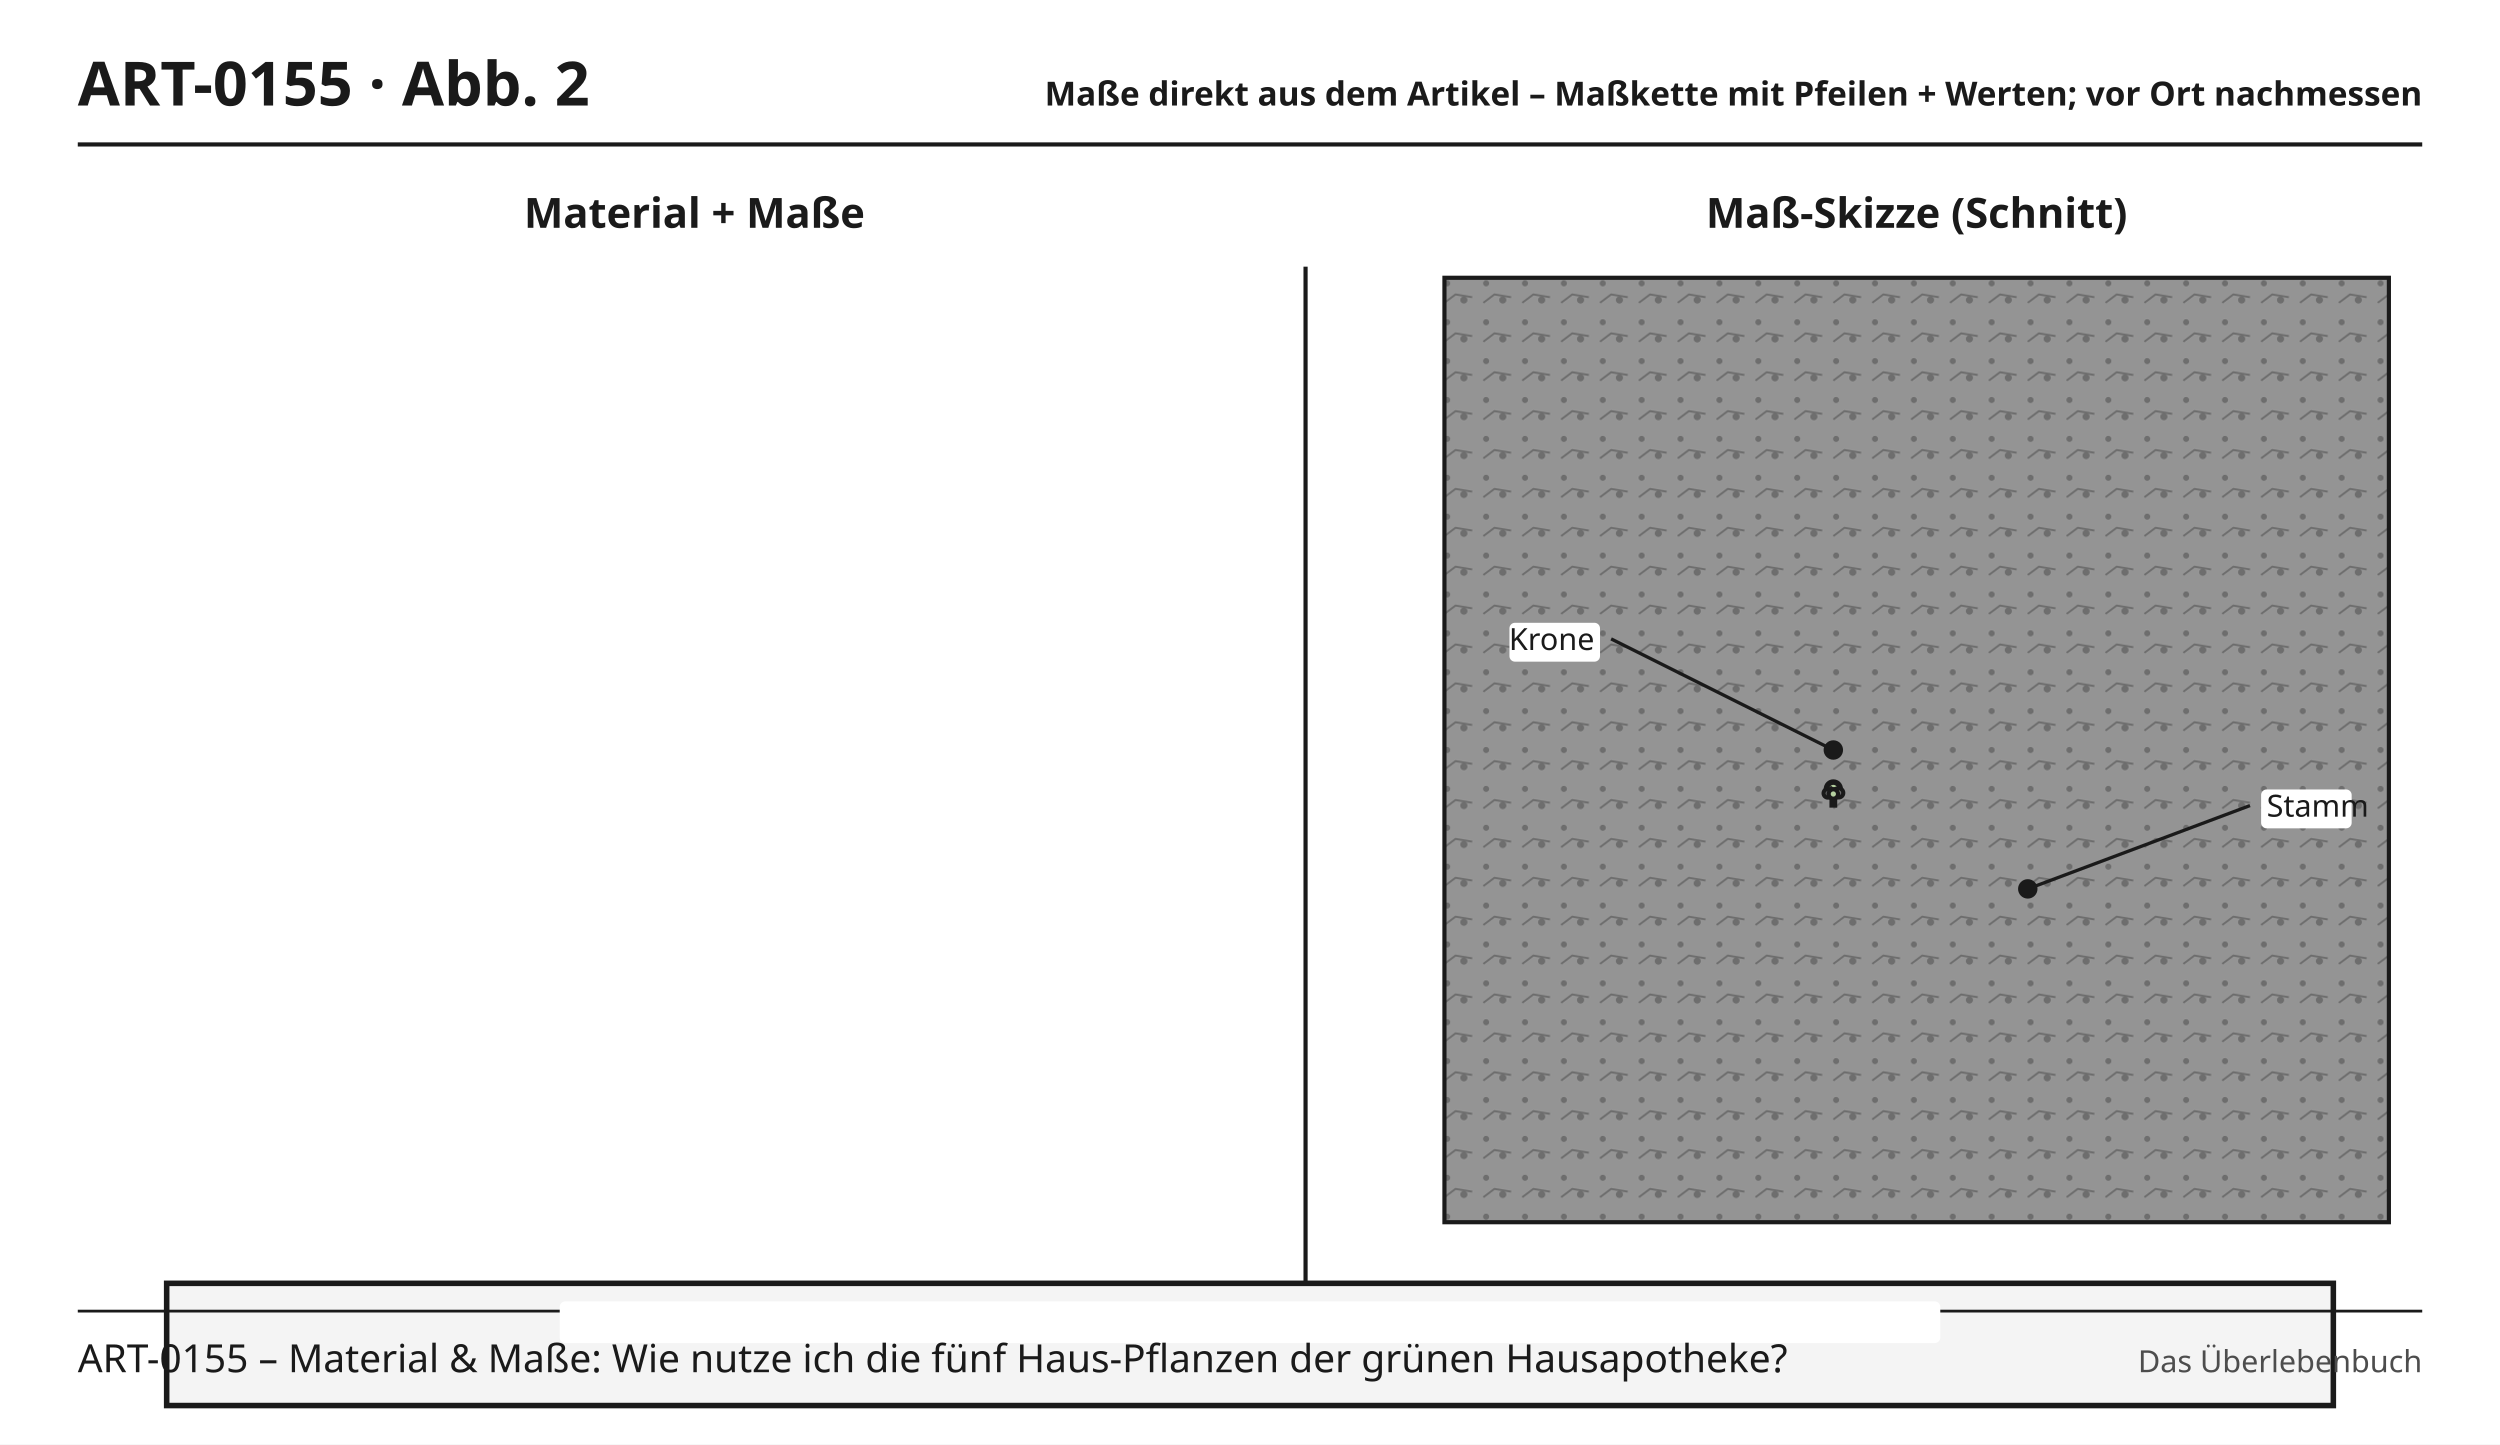
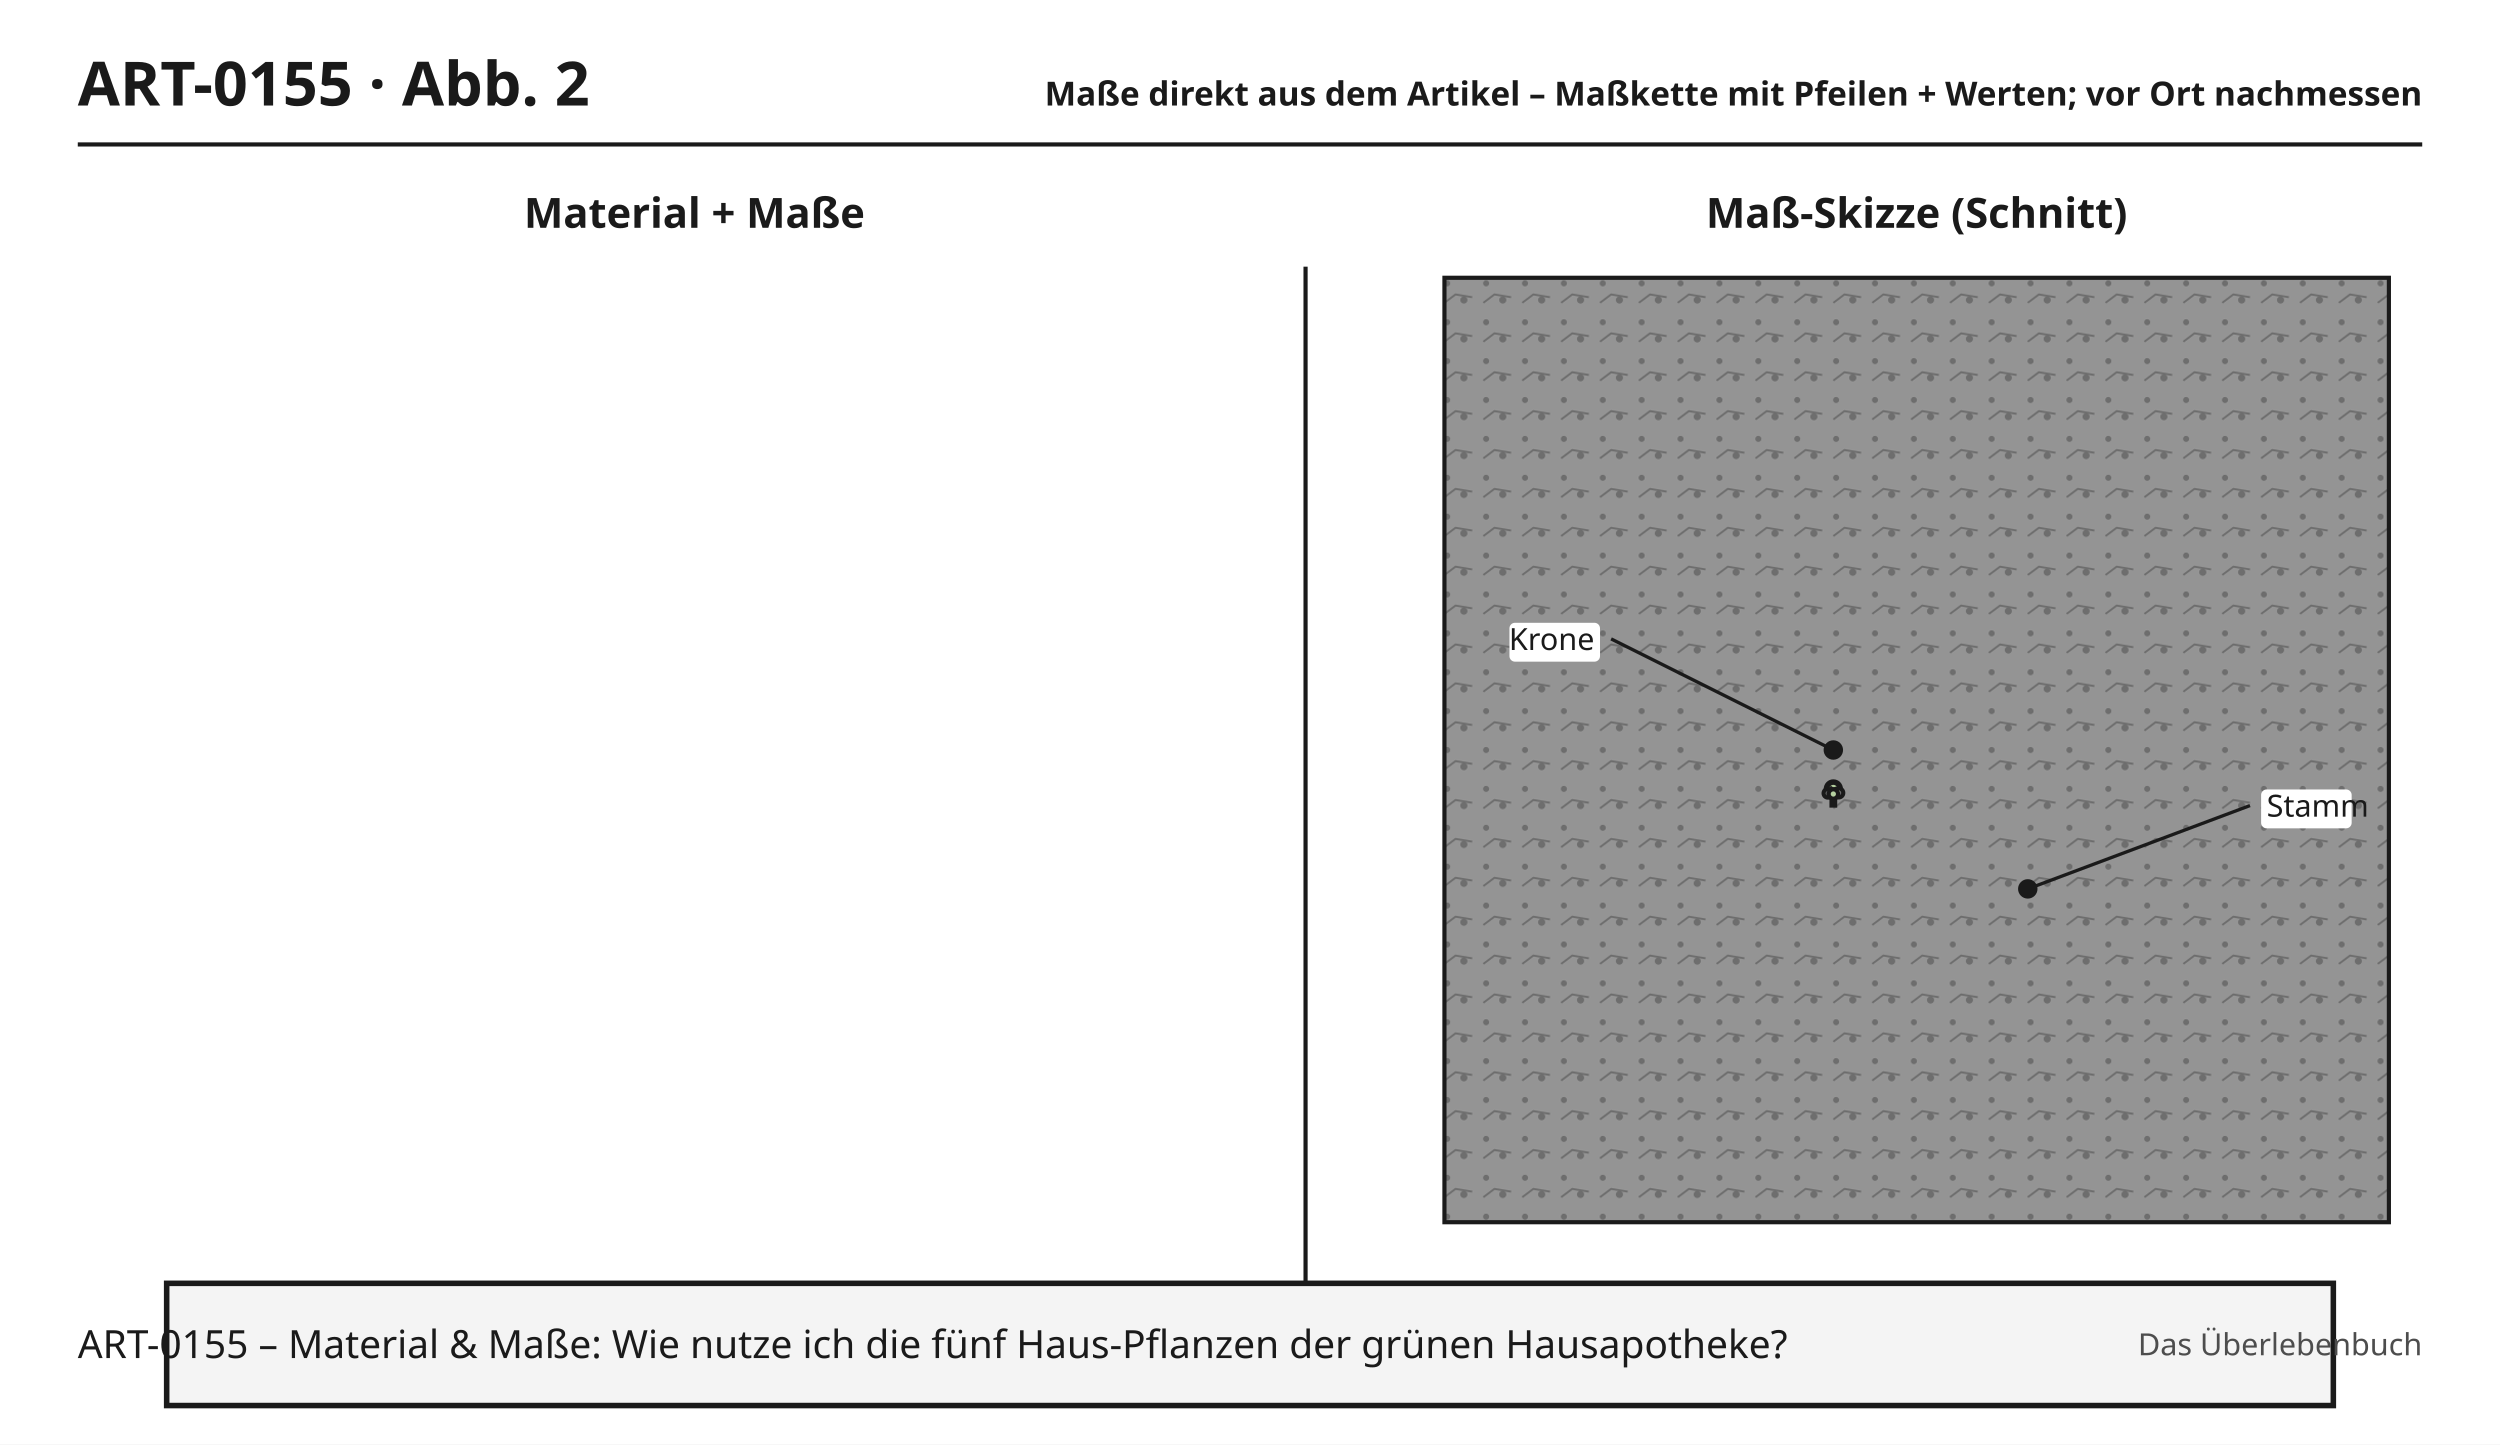
<svg xmlns="http://www.w3.org/2000/svg" viewBox="0 0 900 520" role="img" aria-label="ART-0155 · Abb. 2 – ART-0155 – Material &amp; Maße: Wie nutze ich die fünf Haus-Pflanzen der grünen Hausapotheke?">
  <defs>
    <marker id="ah" markerWidth="10" markerHeight="8" refX="9" refY="4" orient="auto">
      <path d="M0 0 L10 4 L0 8 z" fill="#1a1a1a" />
    </marker>
    <marker id="ahs" markerWidth="10" markerHeight="8" refX="1" refY="4" orient="auto">
      <path d="M10 0 L0 4 L10 8 z" fill="#1a1a1a" />
    </marker>
    <pattern id="hatch" width="8" height="8" patternTransform="rotate(45)" patternUnits="userSpaceOnUse">
      <line x1="0" y1="0" x2="0" y2="8" stroke="#6e6e6e" stroke-width="1.6" />
    </pattern>
    <pattern id="cross" width="8" height="8" patternUnits="userSpaceOnUse">
      <path d="M0 0 L8 8 M8 0 L0 8" stroke="#8a8a8a" stroke-width="1" />
    </pattern>
    <pattern id="dots" width="7" height="7" patternUnits="userSpaceOnUse">
      <circle cx="2" cy="2" r="1.4" fill="#6e6e6e" />
    </pattern>
    <pattern id="wtr" width="24" height="12" patternUnits="userSpaceOnUse">
      <rect width="24" height="12" fill="#6b97bd" />
      <path d="M0 8 q 6 -5 12 0 t 12 0" fill="none" stroke="#3f6f96" stroke-width="1.4" />
    </pattern>
    <pattern id="wood" width="26" height="10" patternUnits="userSpaceOnUse">
      <rect width="26" height="10" fill="#c19a6b" />
      <path d="M0 3 q 6 -2 13 0 t 13 0 M0 7 q 7 2 13 0 t 13 0" fill="none" stroke="#7a5a3a" stroke-width="0.9" />
    </pattern>
    <pattern id="grass" width="12" height="12" patternUnits="userSpaceOnUse">
      <rect width="12" height="12" fill="#b5d1a0" />
      <path d="M2 12 L4 4 M6 12 L7 2 M10 12 L9 6" stroke="#6e6e6e" stroke-width="0.9" />
    </pattern>
    <pattern id="fabric" width="6" height="6" patternUnits="userSpaceOnUse">
      <rect width="6" height="6" fill="#e2e2e2" />
      <path d="M0 0 L6 6 M6 0 L0 6" stroke="#8a8a8a" stroke-width="0.7" />
    </pattern>
    <pattern id="metal" width="20" height="6" patternUnits="userSpaceOnUse">
      <rect width="20" height="6" fill="#b8bec6" />
      <path d="M0 1.5 h20 M0 4.5 h20" stroke="#6e747e" stroke-width="0.7" />
    </pattern>
    <pattern id="stone" width="14" height="14" patternUnits="userSpaceOnUse">
      <rect width="14" height="14" fill="#949494" />
      <circle cx="3" cy="4" r="1.1" fill="#6e6e6e" />
      <circle cx="9" cy="10" r="1.3" fill="#6e6e6e" />
      <path d="M2 11 L6 8 L12 9" stroke="#6e6e6e" stroke-width="0.7" fill="none" />
    </pattern>
  </defs>
  <rect x="0" y="0" width="900" height="520" fill="#ffffff" />
  <line x1="28" y1="52" x2="872" y2="52" stroke="#1a1a1a" stroke-width="1.5" />
  <line x1="470" y1="96" x2="470" y2="470" stroke="#1a1a1a" stroke-width="1.5" />
  <rect x="520" y="100" width="340" height="340" fill="url(#stone)" stroke="#1a1a1a" stroke-width="1.5" />
  <rect x="659.35" y="286.88" width="1.3" height="3.12" fill="url(#wood)" stroke="#1a1a1a" stroke-width="1.5" />
  <line x1="660" y1="286.88" x2="657.92" y2="285.32" stroke="#1a1a1a" stroke-width="2.5" />
  <line x1="660" y1="286.88" x2="662.21" y2="285.06" stroke="#1a1a1a" stroke-width="2.5" />
  <line x1="660" y1="286.88" x2="660.26" y2="284.54" stroke="#1a1a1a" stroke-width="2.5" />
  <circle cx="660" cy="284.02" r="2.47" fill="url(#grass)" stroke="#1a1a1a" stroke-width="2" />
  <circle cx="658.05" cy="285.58" r="1.56" fill="url(#grass)" stroke="#1a1a1a" stroke-width="1.5" />
  <circle cx="661.95" cy="285.45" r="1.625" fill="url(#grass)" stroke="#1a1a1a" stroke-width="1.5" />
  <circle cx="660" cy="285.84" r="1.69" fill="url(#grass)" stroke="#1a1a1a" stroke-width="1.5" />
  <line x1="658.83" y1="283.24" x2="660" y2="284.02" stroke="#1a1a1a" stroke-width="0.9" />
  <line x1="660" y1="284.02" x2="661.3" y2="283.5" stroke="#1a1a1a" stroke-width="0.9" />
  <circle cx="660" cy="270" r="3.5" fill="#1a1a1a" stroke="none" />
  <line x1="660" y1="270" x2="580" y2="230" stroke="#1a1a1a" stroke-width="1.2" />
  <circle cx="730" cy="320" r="3.5" fill="#1a1a1a" stroke="none" />
  <line x1="730" y1="320" x2="810" y2="290" stroke="#1a1a1a" stroke-width="1.2" />
  <rect x="60" y="462" width="780" height="44" fill="#f4f4f4" stroke="#1a1a1a" stroke-width="2" />
-   <line x1="28" y1="472" x2="872" y2="472" stroke="#1a1a1a" stroke-width="1" />
  <text x="28" y="38" font-family="sans-serif" font-size="22" text-anchor="start" font-weight="bold" fill="#1a1a1a">ART-0155 · Abb. 2</text>
  <text x="250" y="82" font-family="sans-serif" font-size="15" text-anchor="middle" font-weight="bold" fill="#1a1a1a">Material + Maße</text>
  <text x="690" y="82" font-family="sans-serif" font-size="15" text-anchor="middle" font-weight="bold" fill="#1a1a1a">Maß-Skizze (Schnitt)</text>
  <rect x="543.4" y="224.2" width="32.6" height="14.0" fill="#ffffff" rx="2" data-halo="1" />
  <text x="574" y="234" font-family="sans-serif" font-size="11" text-anchor="end" font-weight="normal" fill="#1a1a1a">Krone</text>
  <rect x="814.0" y="284.2" width="32.6" height="14.0" fill="#ffffff" rx="2" data-halo="1" />
  <text x="816" y="294" font-family="sans-serif" font-size="11" text-anchor="start" font-weight="normal" fill="#1a1a1a">Stamm</text>
-   <rect x="201.5" y="468.5" width="497.0" height="15.0" fill="#ffffff" rx="2" data-halo="1" />
  <text x="872" y="38" font-family="sans-serif" font-size="12" text-anchor="end" font-weight="bold" fill="#1a1a1a">Maße direkt aus dem Artikel – Maßkette mit Pfeilen + Werten; vor Ort nachmessen</text>
-   <text x="28" y="494" font-family="sans-serif" font-size="14" text-anchor="start" font-weight="normal" fill="#1a1a1a">ART-0155 – Material &amp; Maße: Wie nutze ich die fünf Haus-Pflanzen der grünen Hausapotheke?</text>
-   <text x="872" y="494" font-family="sans-serif" font-size="11" text-anchor="end" font-weight="normal" fill="#4d4d4d">Das Überlebenbuch</text>
+   <text x="28" y="488.9" font-family="sans-serif" font-size="14" text-anchor="start" font-weight="normal" fill="#1a1a1a">ART-0155 – Material &amp; Maße: Wie nutze ich die fünf Haus-Pflanzen der grünen Hausapotheke?</text>
+   <text x="872" y="487.9" font-family="sans-serif" font-size="11" text-anchor="end" font-weight="normal" fill="#4d4d4d">Das Überlebenbuch</text>
</svg>
